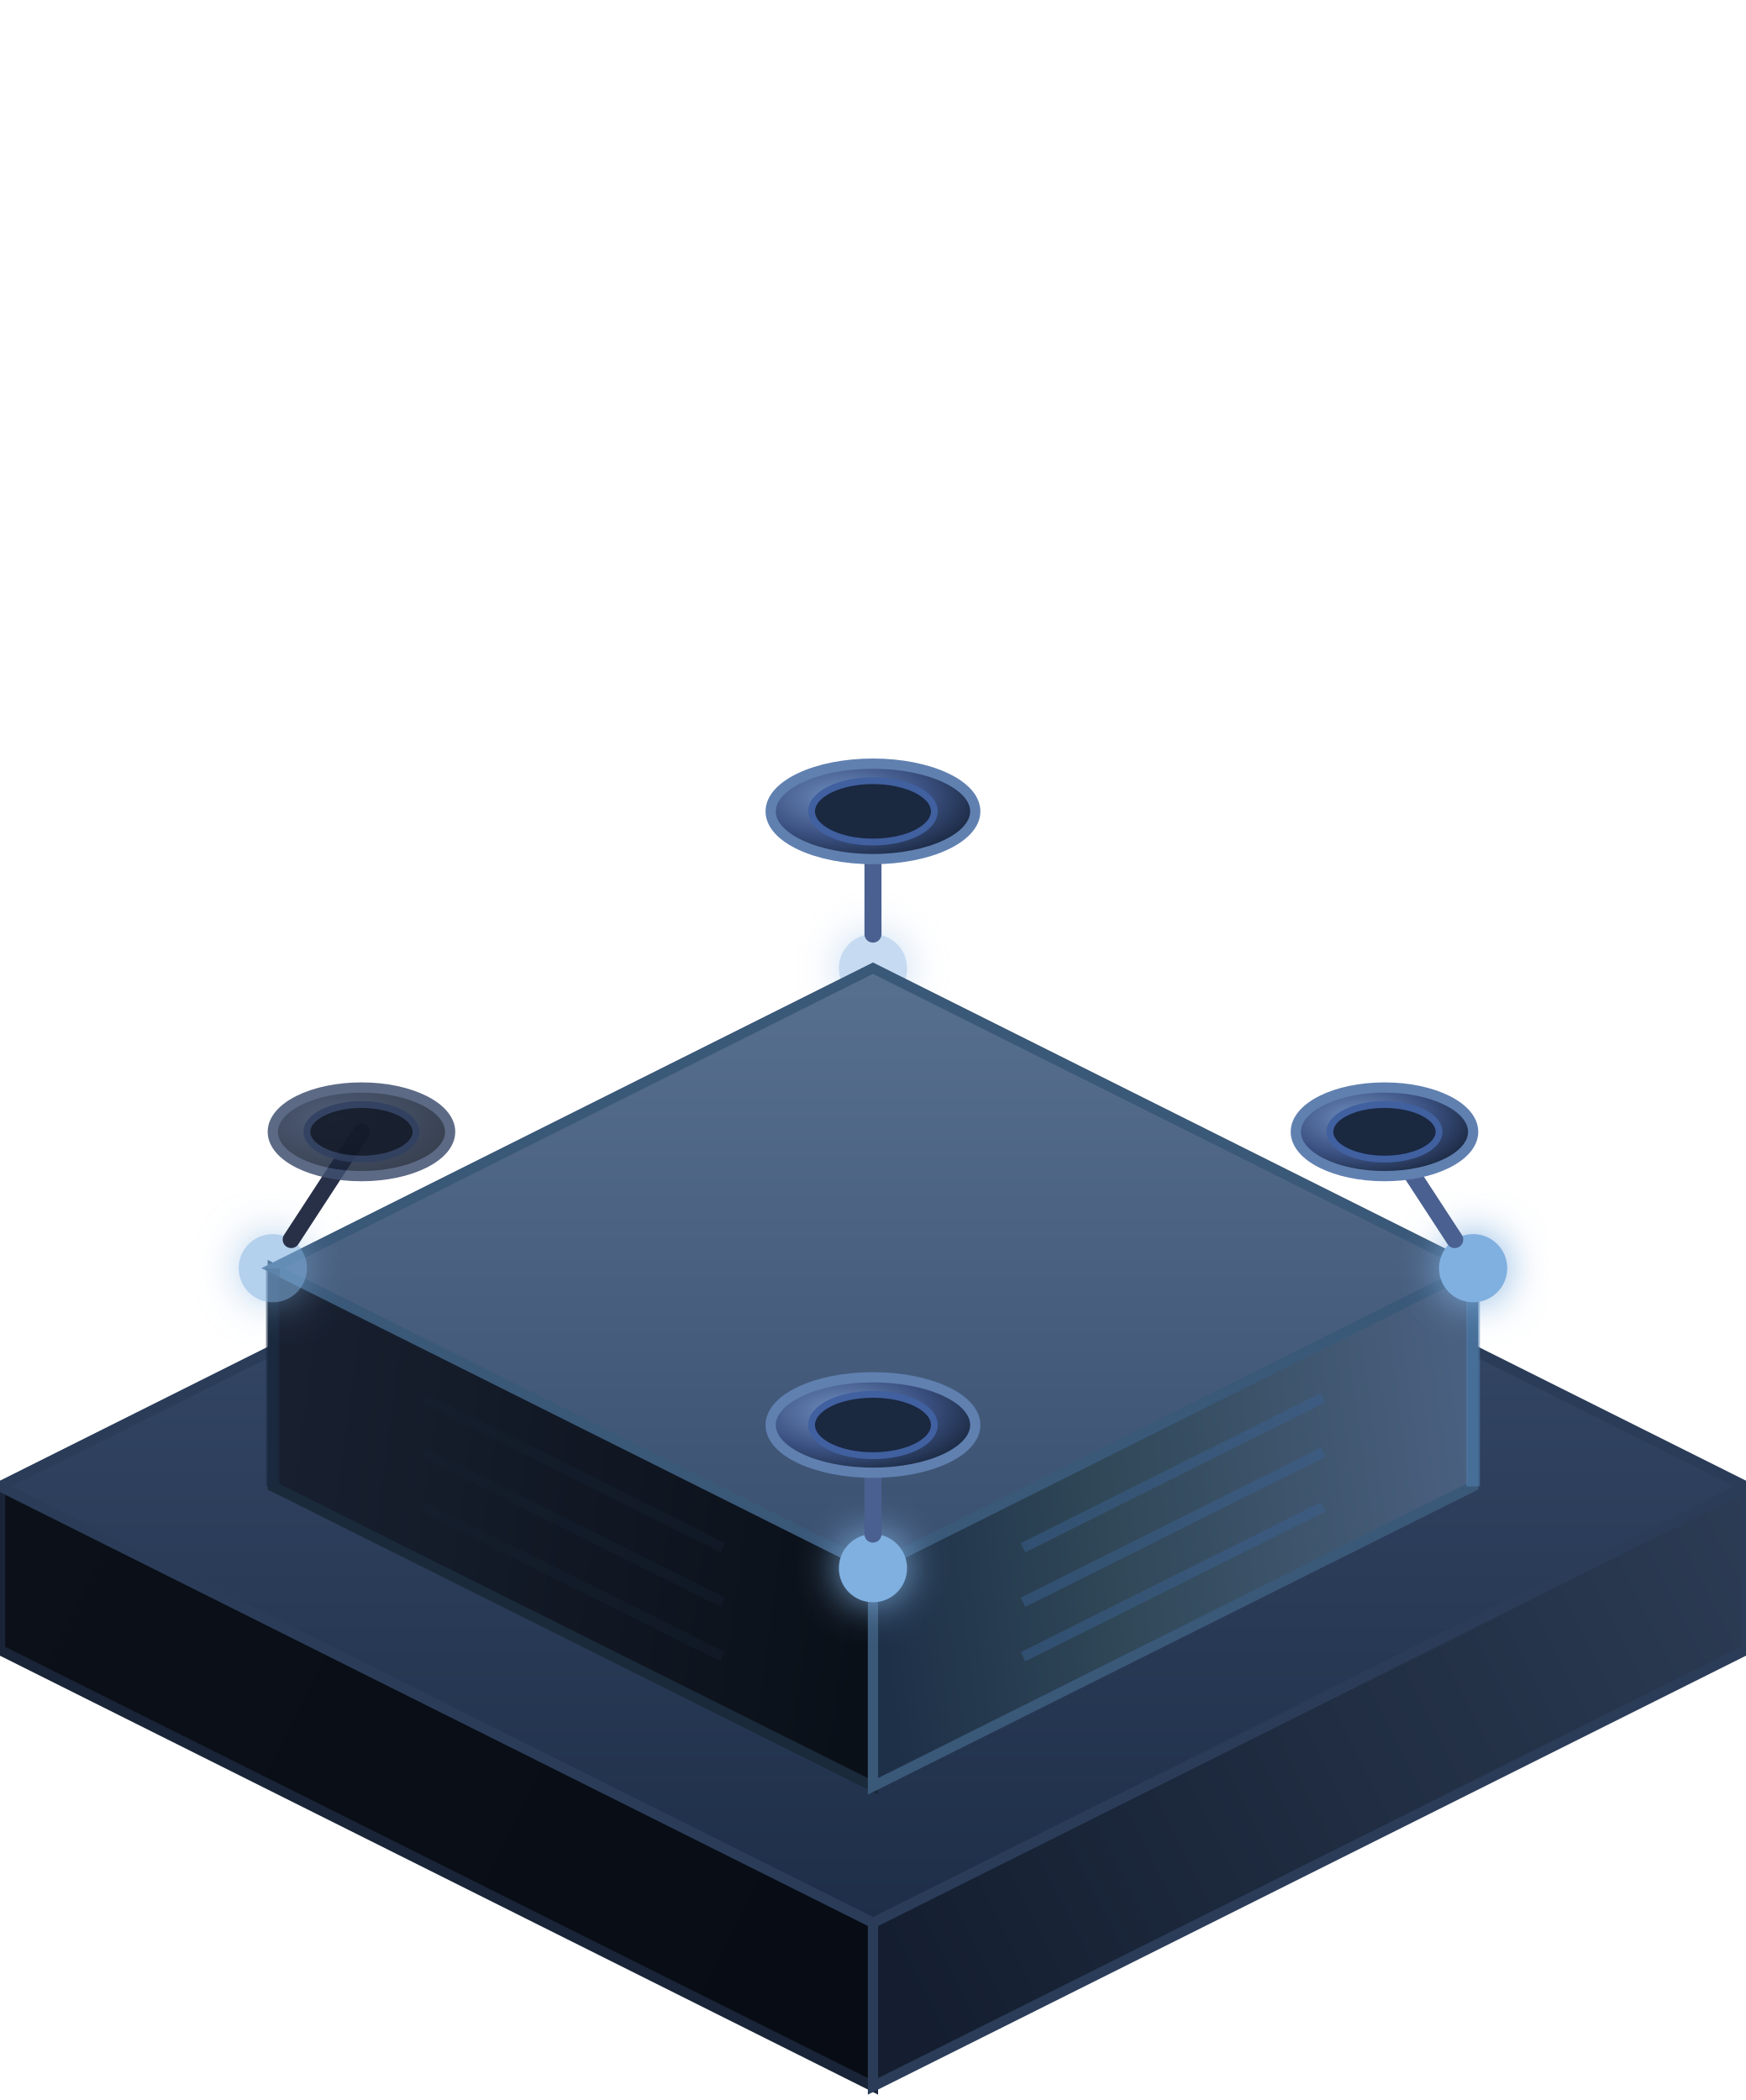
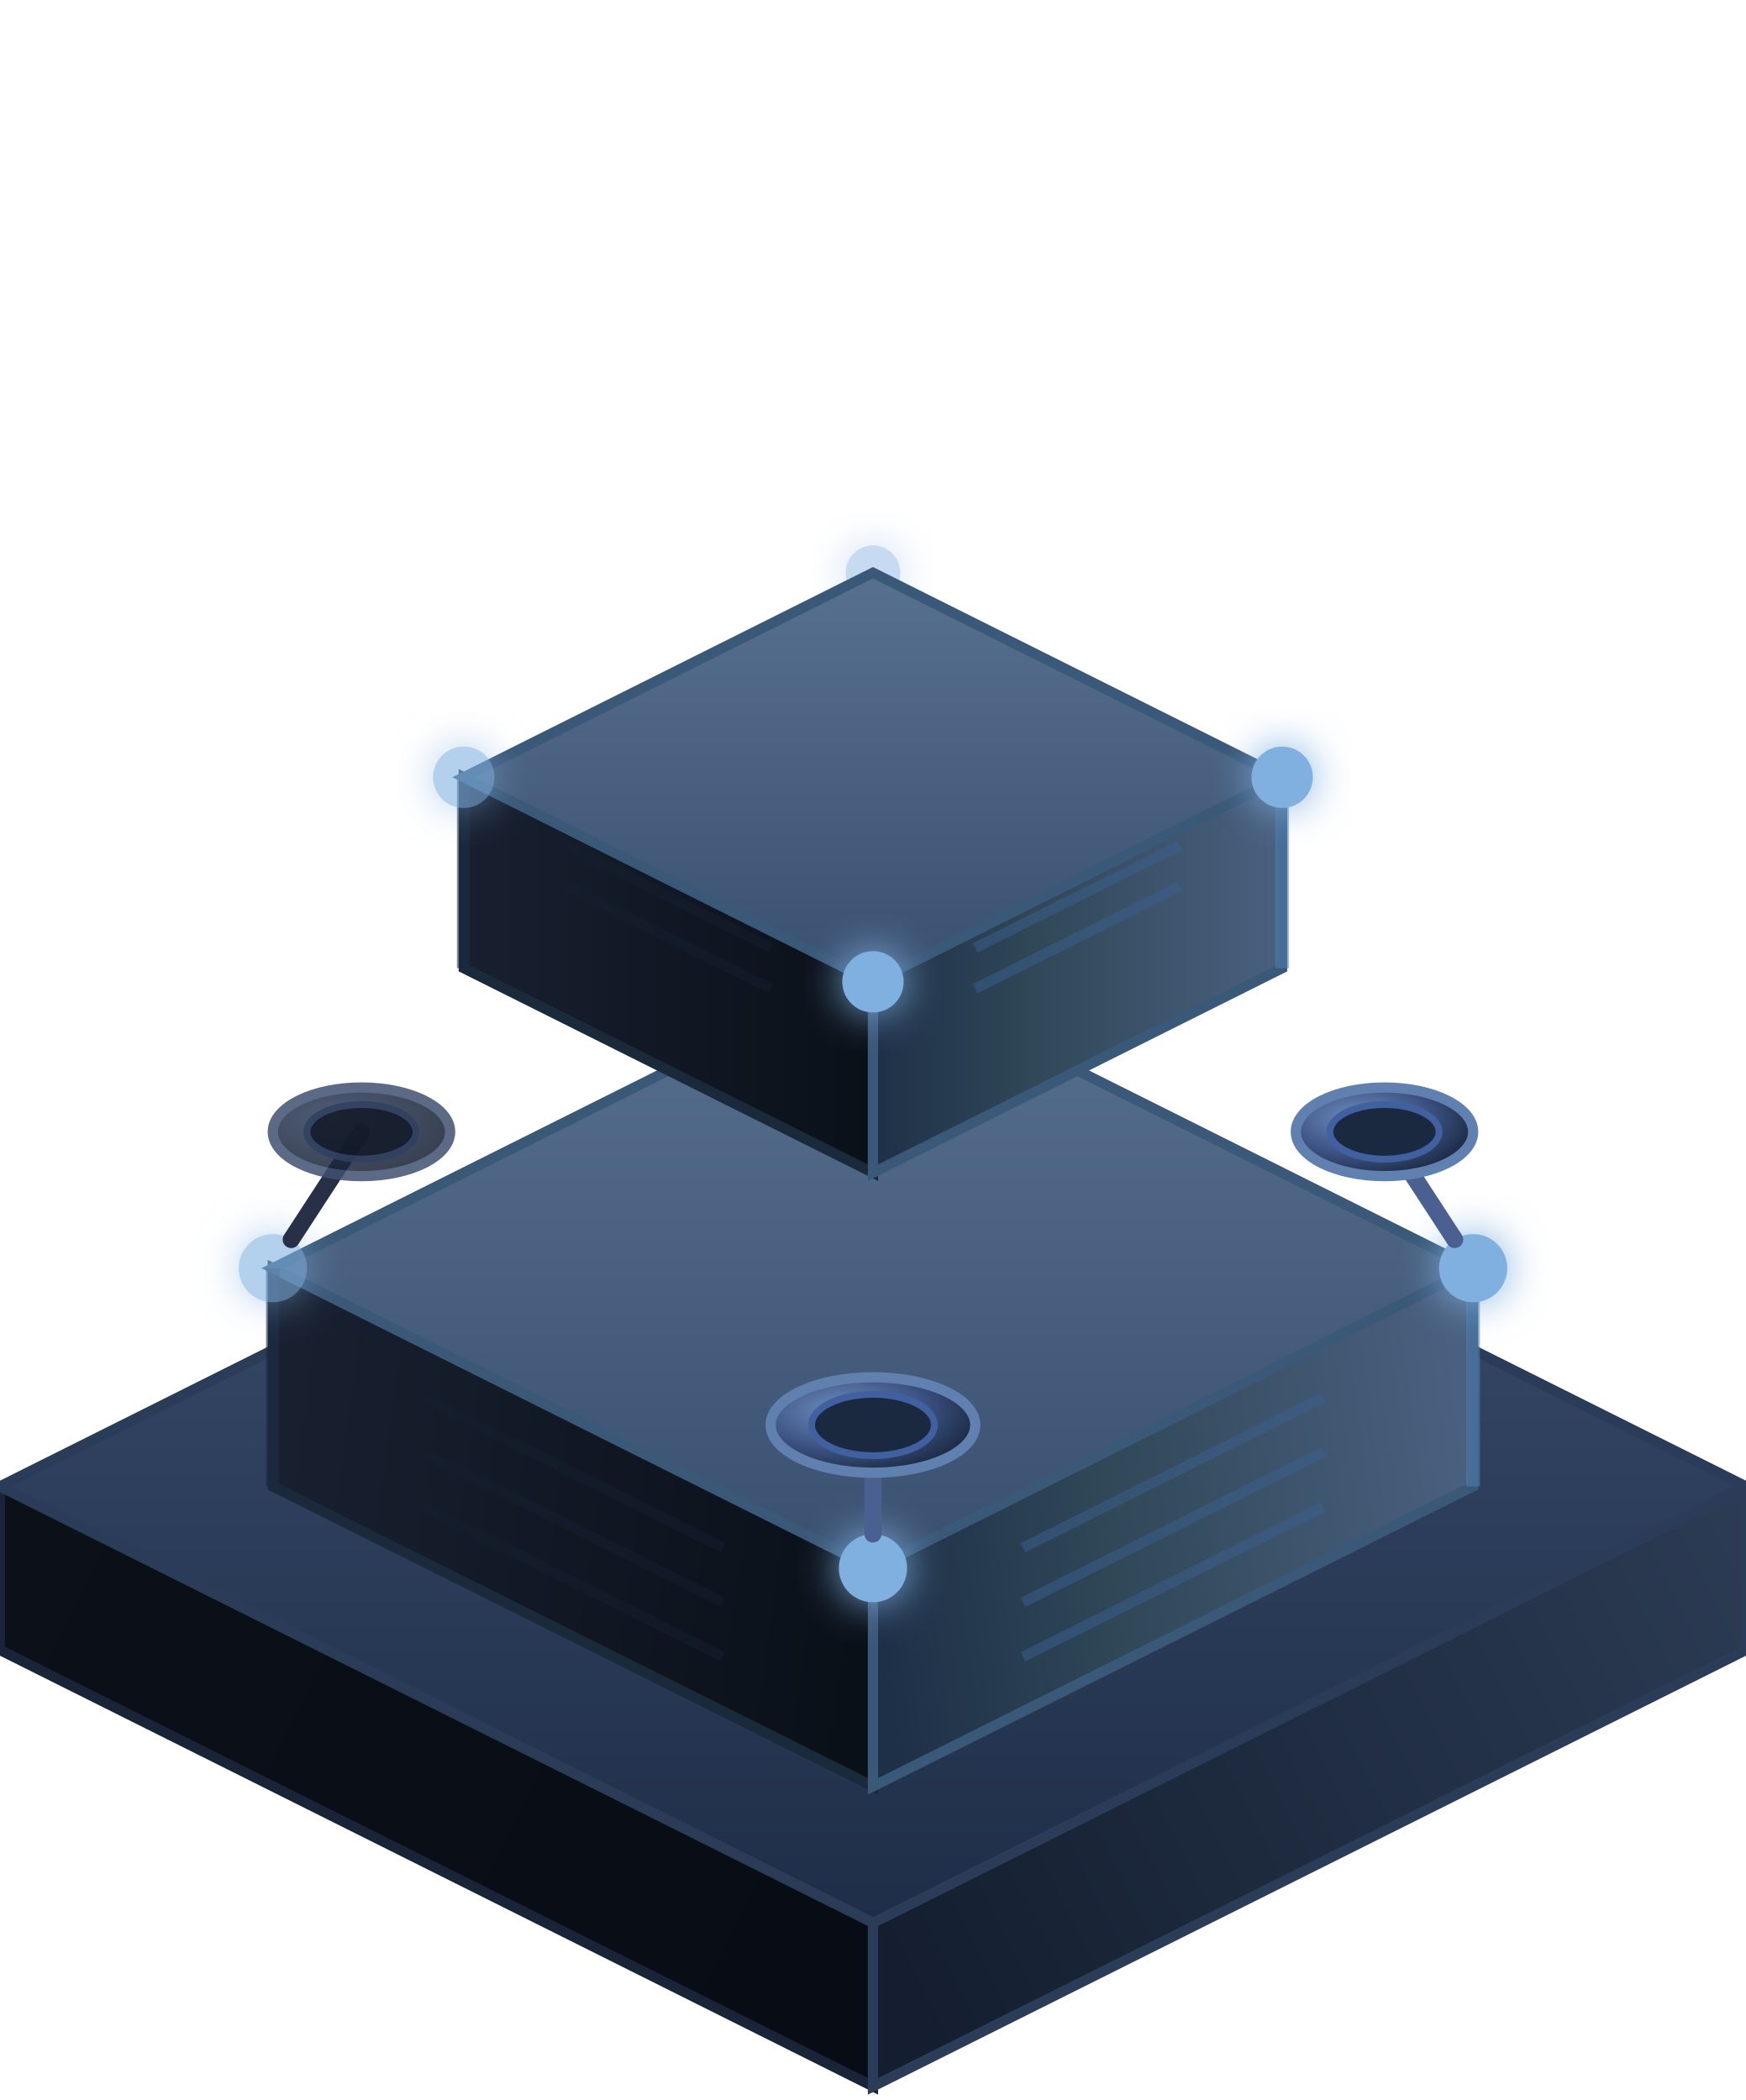
<svg xmlns="http://www.w3.org/2000/svg" viewBox="-128 -178 256 308" width="256" height="308">
  <defs>
    <linearGradient id="fR" gradientUnits="userSpaceOnUse" x1="128" y1="40" x2="0" y2="104">
      <stop offset="0%" stop-color="#2c3c54" />
      <stop offset="100%" stop-color="#141e30" />
    </linearGradient>
    <linearGradient id="fL" gradientUnits="userSpaceOnUse" x1="-128" y1="40" x2="0" y2="104">
      <stop offset="0%" stop-color="#0c1018" />
      <stop offset="100%" stop-color="#080c14" />
    </linearGradient>
    <linearGradient id="fT" gradientUnits="userSpaceOnUse" x1="0" y1="-24" x2="0" y2="104">
      <stop offset="0%" stop-color="#3c5070" />
      <stop offset="100%" stop-color="#1e2e48" />
    </linearGradient>
    <linearGradient id="bR" gradientUnits="userSpaceOnUse" x1="88" y1="4" x2="0" y2="16">
      <stop offset="0%" stop-color="#4a6080" />
      <stop offset="60%" stop-color="#304858" />
      <stop offset="100%" stop-color="#1e3048" />
    </linearGradient>
    <linearGradient id="bL" gradientUnits="userSpaceOnUse" x1="-88" y1="4" x2="0" y2="16">
      <stop offset="0%" stop-color="#182030" />
      <stop offset="100%" stop-color="#0a1018" />
    </linearGradient>
    <linearGradient id="bT" gradientUnits="userSpaceOnUse" x1="0" y1="-72" x2="0" y2="16">
      <stop offset="0%" stop-color="#587090" />
      <stop offset="100%" stop-color="#3a5070" />
    </linearGradient>
    <filter id="glow" x="-60%" y="-60%" width="220%" height="220%">
      <feGaussianBlur stdDeviation="3" result="b" />
      <feMerge>
        <feMergeNode in="b" />
        <feMergeNode in="SourceGraphic" />
      </feMerge>
    </filter>
+     <linearGradient id="t3R" gradientUnits="userSpaceOnUse" x1="60" y1="-36" x2="0" y2="-36">
+       <stop offset="0%" stop-color="#4a6080" />
+       <stop offset="60%" stop-color="#304858" />
+       <stop offset="100%" stop-color="#1e3048" />
+     </linearGradient>
+     <linearGradient id="t3L" gradientUnits="userSpaceOnUse" x1="-60" y1="-36" x2="0" y2="-36">
+       <stop offset="0%" stop-color="#182030" />
+       <stop offset="100%" stop-color="#0a1018" />
+     </linearGradient>
+     <linearGradient id="t3T" gradientUnits="userSpaceOnUse" x1="0" y1="-94" x2="0" y2="-34">
+       <stop offset="0%" stop-color="#587090" />
+       <stop offset="100%" stop-color="#3a5070" />
+     </linearGradient>
    <radialGradient id="dishFaceR" cx="35%" cy="35%" r="70%">
      <stop offset="0%" stop-color="#7090c0" />
      <stop offset="60%" stop-color="#3a5080" />
      <stop offset="100%" stop-color="#1a2840" />
    </radialGradient>
    <radialGradient id="dishFaceL" cx="35%" cy="35%" r="70%">
      <stop offset="0%" stop-color="#304060" />
      <stop offset="100%" stop-color="#141e30" />
    </radialGradient>
  </defs>
  <polygon points="-128,64 0,128 0,104 -128,40" fill="url(#fL)" stroke="#1a2438" stroke-width="1.5" />
  <polygon points="128,64 0,128 0,104 128,40" fill="url(#fR)" stroke="#2a3c58" stroke-width="1.5" />
  <polygon points="0,-24 128,40 0,104 -128,40" fill="url(#fT)" stroke="#2a3c58" stroke-width="1.5" />
  <g transform="translate(0, 36)">
    <polygon points="-88,4 0,48 0,16 -88,-28" fill="url(#bL)" stroke="#1a2a3a" stroke-width="1.5" />
    <polygon points="88,4 0,48 0,16 88,-28" fill="url(#bR)" stroke="#3a5878" stroke-width="1.5" />
    <circle cx="0" cy="-72" r="5" fill="#80b0e0" filter="url(#glow)" opacity="0.45" />
    <polygon points="0,-72 88,-28 0,16 -88,-28" fill="url(#bT)" stroke="#3a5878" stroke-width="1.5" />
    <line x1="88" y1="4" x2="88" y2="-28" stroke="#5080b0" stroke-width="2" opacity="0.55" />
    <line x1="66" y1="7" x2="22" y2="29" stroke="#3a6090" stroke-width="1.5" opacity="0.5" />
    <line x1="66" y1="-1" x2="22" y2="21" stroke="#3a6090" stroke-width="1.5" opacity="0.5" />
    <line x1="66" y1="-9" x2="22" y2="13" stroke="#3a6090" stroke-width="1.5" opacity="0.5" />
    <line x1="-88" y1="4" x2="-88" y2="-28" stroke="#1a2840" stroke-width="2" opacity="0.55" />
    <line x1="-66" y1="7" x2="-22" y2="29" stroke="#142030" stroke-width="1.5" opacity="0.4" />
    <line x1="-66" y1="-1" x2="-22" y2="21" stroke="#142030" stroke-width="1.5" opacity="0.4" />
    <line x1="-66" y1="-9" x2="-22" y2="13" stroke="#142030" stroke-width="1.5" opacity="0.4" />
    <circle cx="88" cy="-28" r="5" fill="#80b0e0" filter="url(#glow)" />
    <circle cx="-88" cy="-28" r="5" fill="#80b0e0" filter="url(#glow)" opacity="0.6" />
    <circle cx="0" cy="16" r="5" fill="#80b0e0" filter="url(#glow)" />
  </g>
  <line x1="0" y1="-41" x2="0" y2="-59" stroke="#4a6090" stroke-width="2.5" stroke-linecap="round" />
  <ellipse cx="0" cy="-59" rx="15" ry="7" fill="url(#dishFaceR)" stroke="#6080b0" stroke-width="1.5" />
  <ellipse cx="0" cy="-59" rx="9" ry="4.5" fill="#1a2840" stroke="#4060a0" stroke-width="1" />
  <line x1="85.3" y1="3.8" x2="75" y2="-12" stroke="#4a6090" stroke-width="2.5" stroke-linecap="round" />
  <ellipse cx="75" cy="-12" rx="13" ry="6.5" fill="url(#dishFaceR)" stroke="#6080b0" stroke-width="1.5" />
  <ellipse cx="75" cy="-12" rx="8" ry="4" fill="#1a2840" stroke="#4060a0" stroke-width="1" />
  <line x1="-85.3" y1="3.8" x2="-75" y2="-12" stroke="#283048" stroke-width="2.5" stroke-linecap="round" />
  <ellipse cx="-75" cy="-12" rx="13" ry="6.5" fill="url(#dishFaceL)" stroke="#405070" stroke-width="1.5" opacity="0.85" />
  <ellipse cx="-75" cy="-12" rx="8" ry="4" fill="#101826" stroke="#304060" stroke-width="1" opacity="0.85" />
  <line x1="0" y1="47" x2="0" y2="31" stroke="#4a6090" stroke-width="2.5" stroke-linecap="round" />
  <ellipse cx="0" cy="31" rx="15" ry="7" fill="url(#dishFaceR)" stroke="#6080b0" stroke-width="1.5" />
  <ellipse cx="0" cy="31" rx="9" ry="4.5" fill="#1a2840" stroke="#4060a0" stroke-width="1" />
+   <polygon points="-60,-36 0,-6 0,-34 -60,-64" fill="url(#t3L)" stroke="#1a2a3a" stroke-width="1.5" />
+   <line x1="-60" y1="-64" x2="-60" y2="-36" stroke="#1a2840" stroke-width="2" opacity="0.55" />
+   <line x1="-45" y1="-54" x2="-15" y2="-39" stroke="#142030" stroke-width="1.5" opacity="0.4" />
+   <line x1="-45" y1="-48" x2="-15" y2="-33" stroke="#142030" stroke-width="1.5" opacity="0.4" />
+   <polygon points="60,-36 0,-6 0,-34 60,-64" fill="url(#t3R)" stroke="#3a5878" stroke-width="1.5" />
+   <line x1="60" y1="-64" x2="60" y2="-36" stroke="#5080b0" stroke-width="2" opacity="0.55" />
+   <line x1="45" y1="-54" x2="15" y2="-39" stroke="#3a6090" stroke-width="1.5" opacity="0.5" />
+   <line x1="45" y1="-48" x2="15" y2="-33" stroke="#3a6090" stroke-width="1.5" opacity="0.5" />
+   <circle cx="0" cy="-94" r="4" fill="#80b0e0" filter="url(#glow)" opacity="0.45" />
+   <polygon points="0,-94 60,-64 0,-34 -60,-64" fill="url(#t3T)" stroke="#3a5878" stroke-width="1.5" />
+   <circle cx="60" cy="-64" r="4.5" fill="#80b0e0" filter="url(#glow)" />
+   <circle cx="-60" cy="-64" r="4.5" fill="#80b0e0" filter="url(#glow)" opacity="0.6" />
+   <circle cx="0" cy="-34" r="4.5" fill="#80b0e0" filter="url(#glow)" />
</svg>
